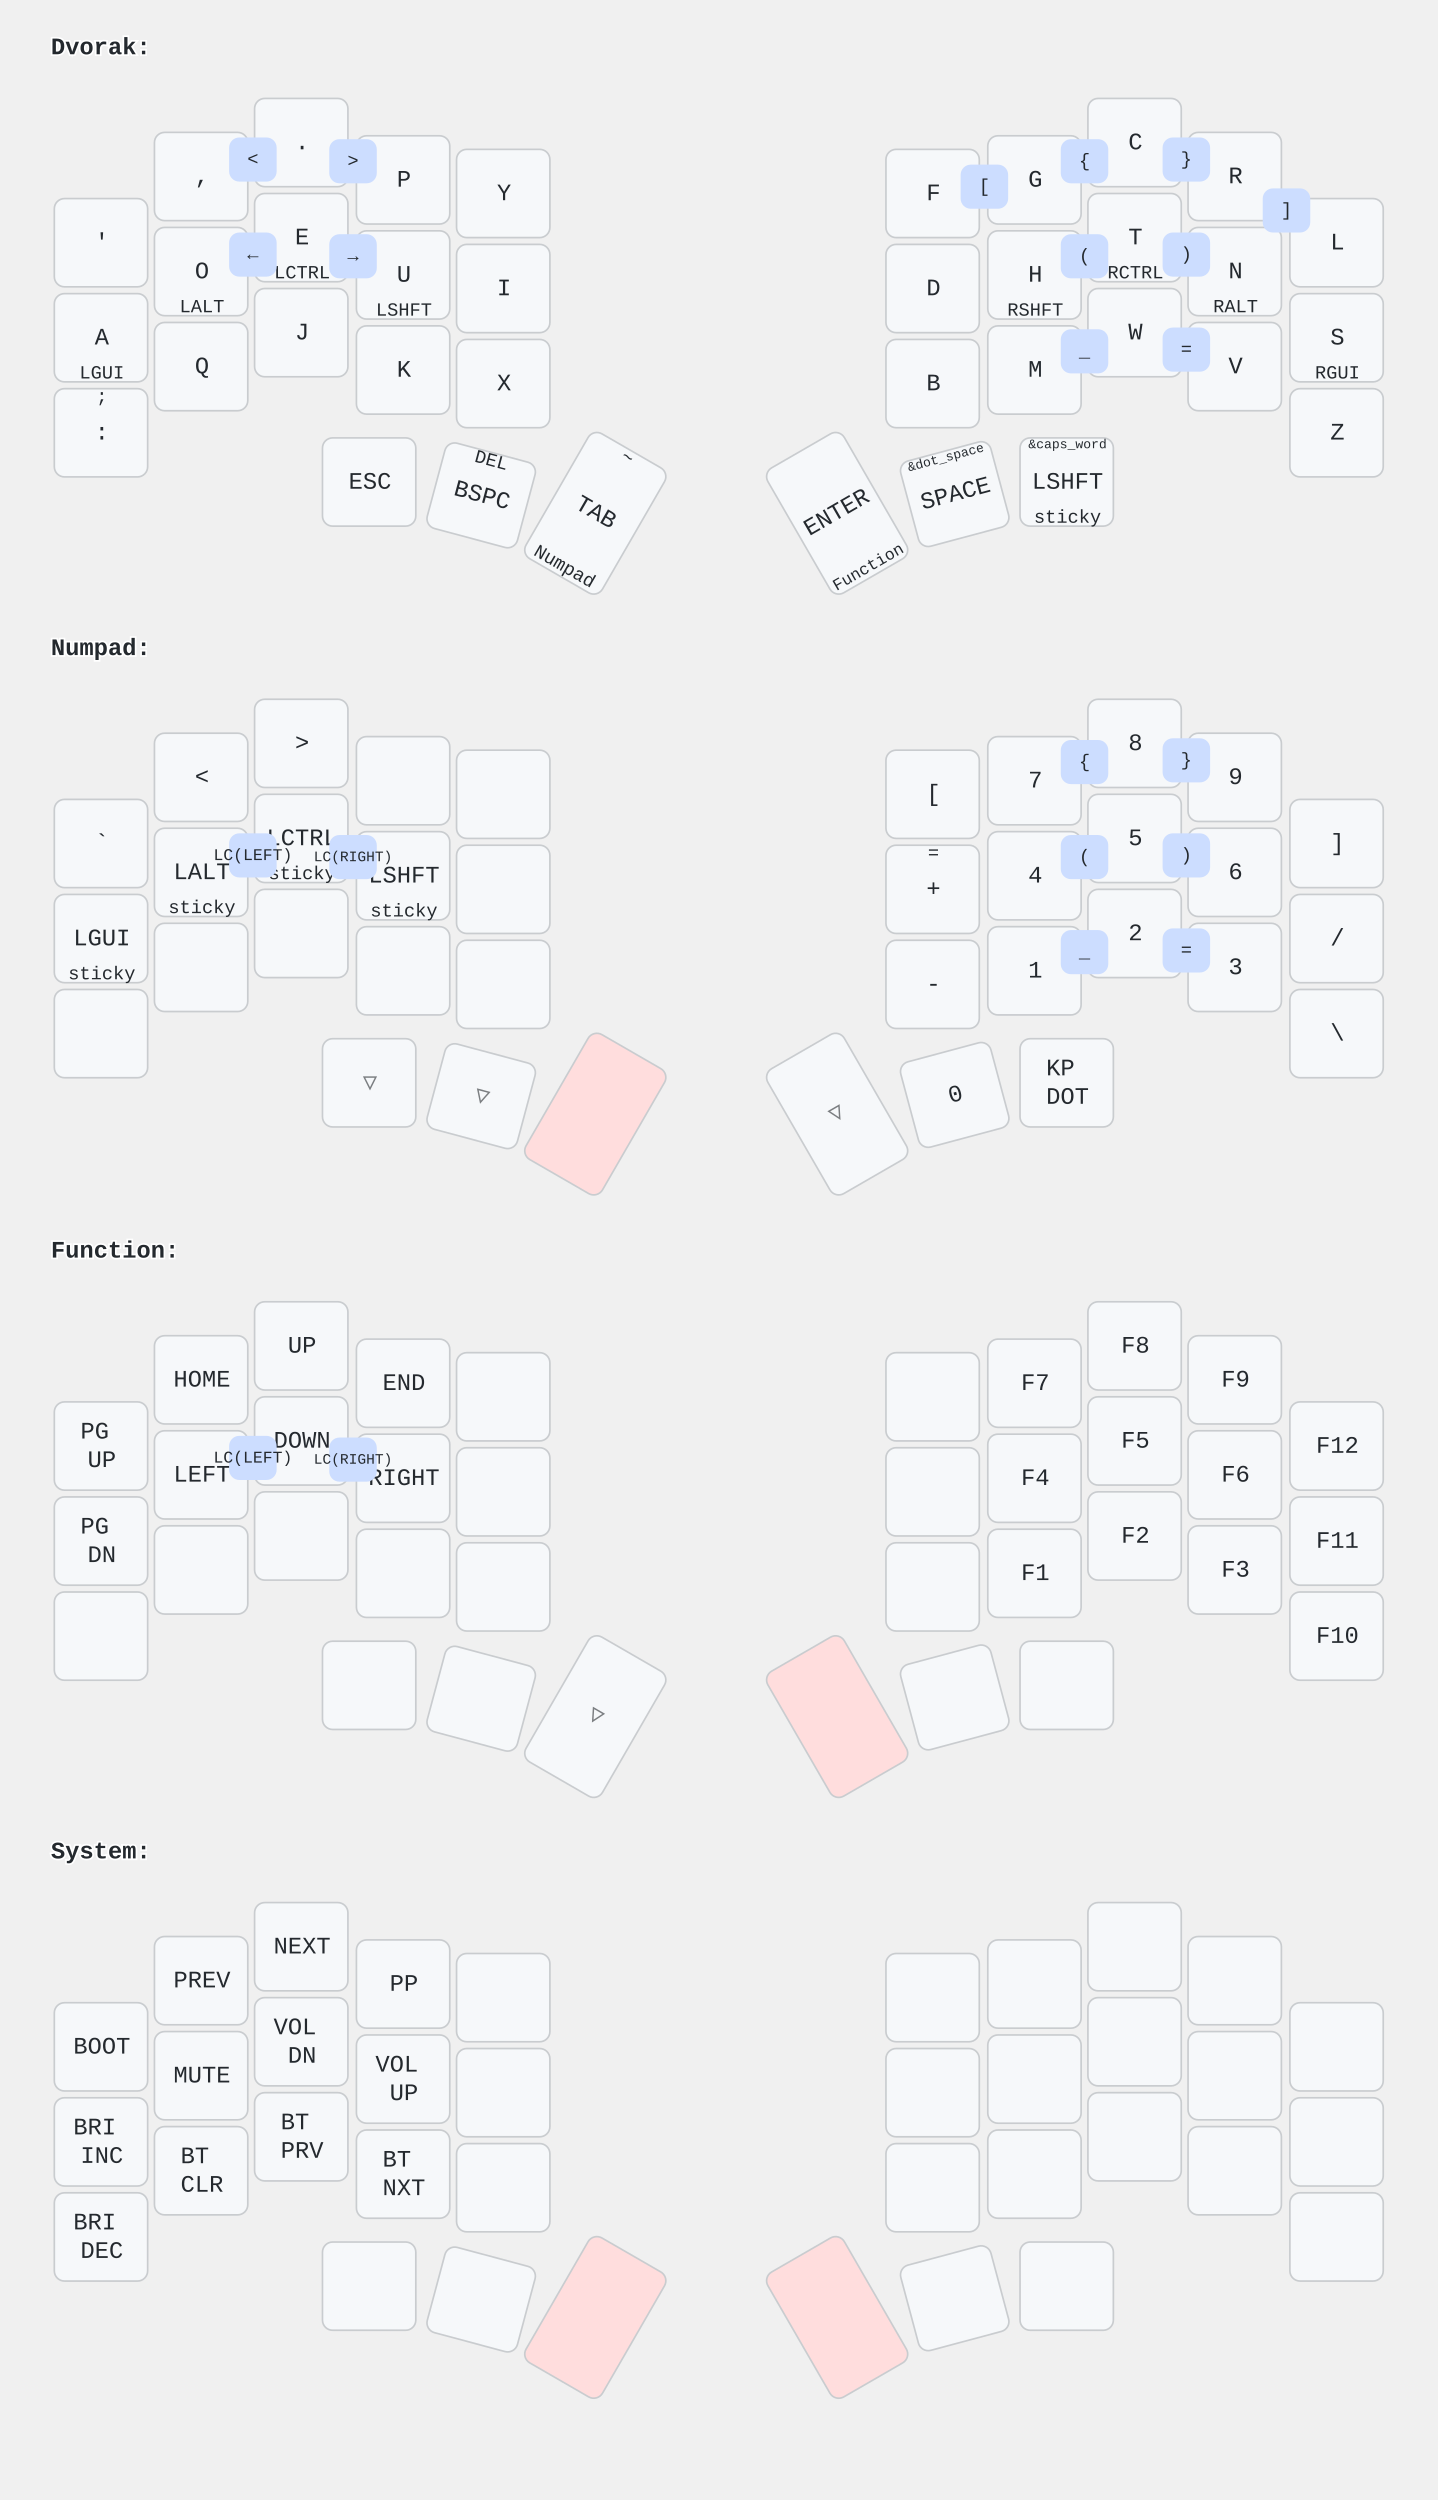
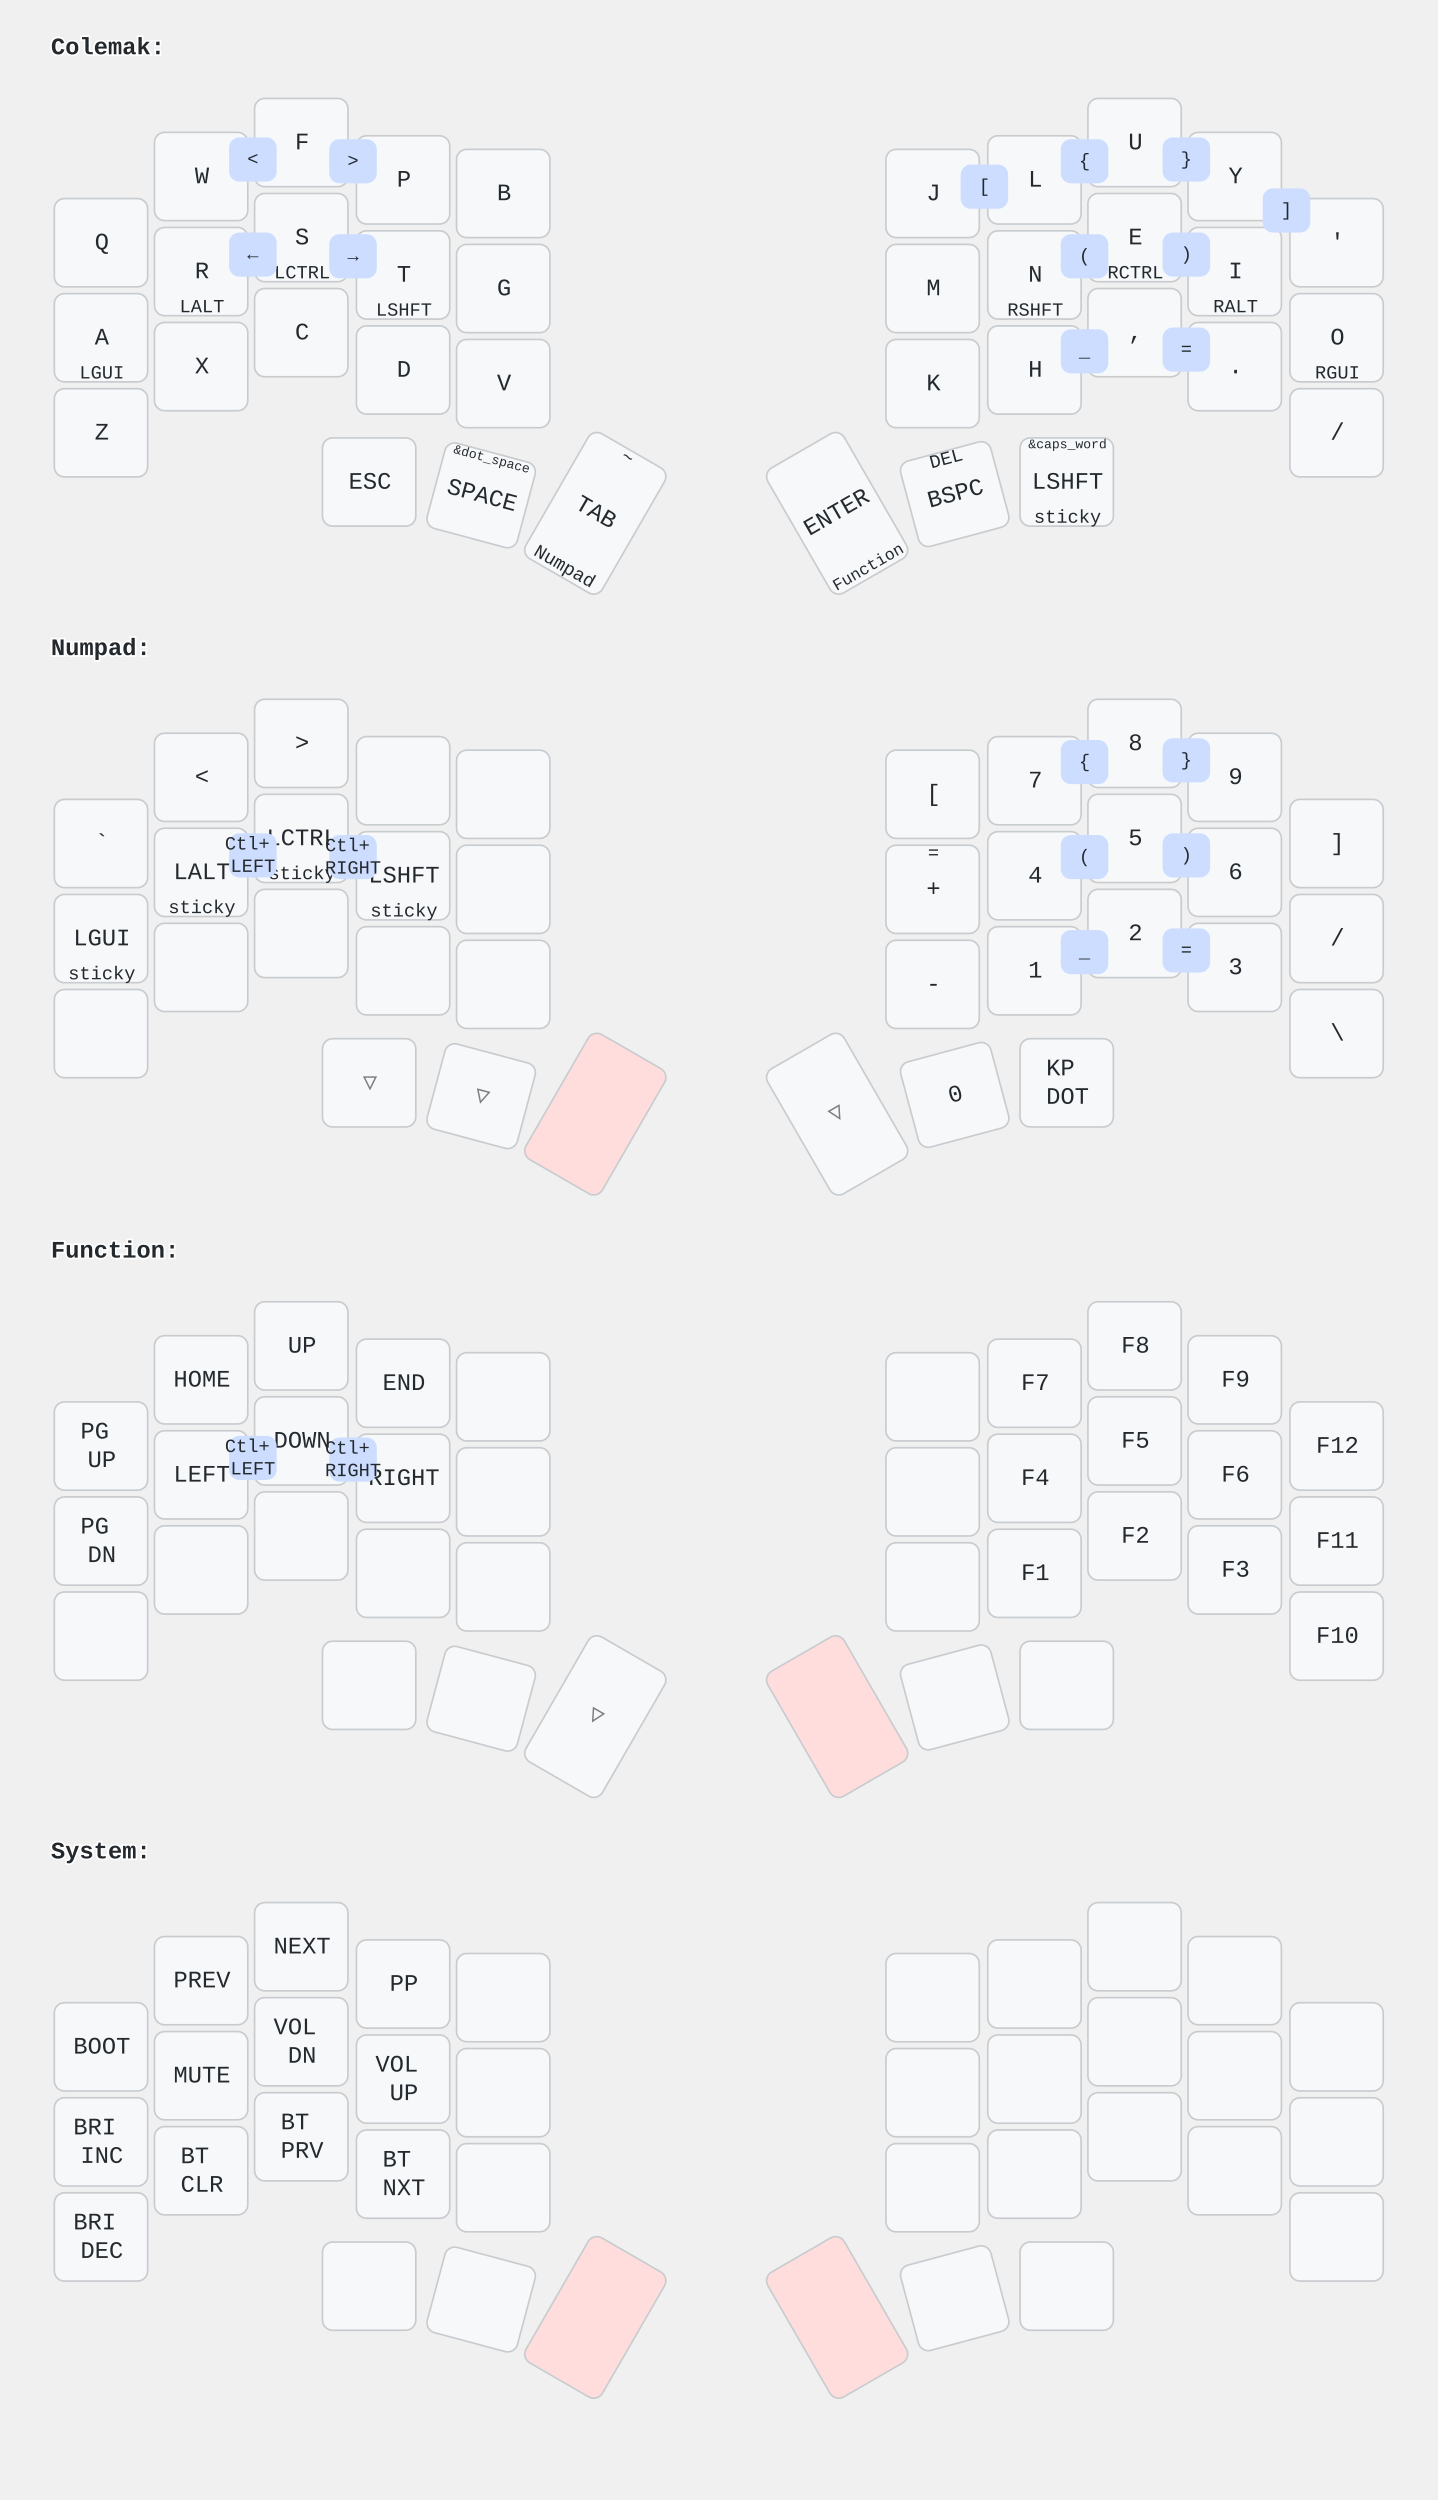
<svg xmlns="http://www.w3.org/2000/svg" width="847" height="1473" viewBox="0 0 847 1473" class="keymap">
  <style>/* inherit to force styles through use tags */
svg path {
    fill: inherit;
}

/* font and background color specifications */
svg.keymap {
    font-family: SFMono-Regular,Consolas,Liberation Mono,Menlo,monospace;
    font-size: 14px;
    font-kerning: normal;
    text-rendering: optimizeLegibility;
    fill: #24292e;
}

/* default key styling */
rect.key {
    fill: #f6f8fa;
    stroke: #c9cccf;
    stroke-width: 1;
}

/* default key side styling, only used is draw_key_sides is set */
rect.side {
    filter: brightness(90%);
}

/* color accent for combo boxes */
rect.combo, rect.combo-separate {
    fill: #cdf;
}

/* color accent for held keys */
rect.held, rect.combo.held {
    fill: #fdd;
}

/* color accent for ghost (optional) keys */
rect.ghost, rect.combo.ghost {
    stroke-dasharray: 4, 4;
    stroke-width: 2;
}

text {
    text-anchor: middle;
    dominant-baseline: middle;
}

/* styling for layer labels */
text.label {
    font-weight: bold;
    text-anchor: start;
    stroke: white;
    stroke-width: 2;
    paint-order: stroke;
}

/* styling for combo tap, and key hold/shifted label text */
text.combo, text.hold, text.shifted {
    font-size: 11px;
}

text.hold {
    text-anchor: middle;
    dominant-baseline: auto;
}

text.shifted {
    text-anchor: middle;
    dominant-baseline: hanging;
}

/* styling for hold/shifted label text in combo box */
text.combo.hold, text.combo.shifted {
    font-size: 8px;
}

/* lighter symbol for transparent keys */
text.trans {
    fill: #7b7e81;
}

/* styling for combo dendrons */
path.combo {
    stroke-width: 1;
    stroke: gray;
    fill: none;
}

/* Start Tabler Icons Cleanup */
/* cannot use height/width with glyphs */
.icon-tabler &gt; path {
    fill: inherit;
    stroke: inherit;
    stroke-width: 2;
}
/* hide tabler's default box */
.icon-tabler &gt; path[stroke="none"][fill="none"] {
    visibility: hidden;
}
/* End Tabler Icons Cleanup */
</style>
-   <g transform="translate(30, 0)" class="layer-Dvorak">
-     <text x="0" y="28" class="label">Dvorak:</text>
+   <g transform="translate(30, 0)" class="layer-Colemak">
+     <text x="0" y="28" class="label">Colemak:</text>
    <g transform="translate(0, 56)">
      <g transform="translate(30, 87)" class="key keypos-0">
        <rect rx="6" ry="6" x="-28" y="-26" width="55" height="52" class="key" />
+         <text x="0" y="0" class="key tap">Q</text>
+       </g>
+       <g transform="translate(89, 48)" class="key keypos-1">
+         <rect rx="6" ry="6" x="-28" y="-26" width="55" height="52" class="key" />
+         <text x="0" y="0" class="key tap">W</text>
+       </g>
+       <g transform="translate(148, 28)" class="key keypos-2">
+         <rect rx="6" ry="6" x="-28" y="-26" width="55" height="52" class="key" />
+         <text x="0" y="0" class="key tap">F</text>
+       </g>
+       <g transform="translate(208, 50)" class="key keypos-3">
+         <rect rx="6" ry="6" x="-28" y="-26" width="55" height="52" class="key" />
+         <text x="0" y="0" class="key tap">P</text>
+       </g>
+       <g transform="translate(267, 58)" class="key keypos-4">
+         <rect rx="6" ry="6" x="-28" y="-26" width="55" height="52" class="key" />
+         <text x="0" y="0" class="key tap">B</text>
+       </g>
+       <g transform="translate(520, 58)" class="key keypos-5">
+         <rect rx="6" ry="6" x="-28" y="-26" width="55" height="52" class="key" />
+         <text x="0" y="0" class="key tap">J</text>
+       </g>
+       <g transform="translate(580, 50)" class="key keypos-6">
+         <rect rx="6" ry="6" x="-28" y="-26" width="55" height="52" class="key" />
+         <text x="0" y="0" class="key tap">L</text>
+       </g>
+       <g transform="translate(639, 28)" class="key keypos-7">
+         <rect rx="6" ry="6" x="-28" y="-26" width="55" height="52" class="key" />
+         <text x="0" y="0" class="key tap">U</text>
+       </g>
+       <g transform="translate(698, 48)" class="key keypos-8">
+         <rect rx="6" ry="6" x="-28" y="-26" width="55" height="52" class="key" />
+         <text x="0" y="0" class="key tap">Y</text>
+       </g>
+       <g transform="translate(758, 87)" class="key keypos-9">
+         <rect rx="6" ry="6" x="-28" y="-26" width="55" height="52" class="key" />
        <text x="0" y="0" class="key tap">'</text>
-       </g>
-       <g transform="translate(89, 48)" class="key keypos-1">
-         <rect rx="6" ry="6" x="-28" y="-26" width="55" height="52" class="key" />
-         <text x="0" y="0" class="key tap">,</text>
-       </g>
-       <g transform="translate(148, 28)" class="key keypos-2">
-         <rect rx="6" ry="6" x="-28" y="-26" width="55" height="52" class="key" />
-         <text x="0" y="0" class="key tap">.</text>
-       </g>
-       <g transform="translate(208, 50)" class="key keypos-3">
-         <rect rx="6" ry="6" x="-28" y="-26" width="55" height="52" class="key" />
-         <text x="0" y="0" class="key tap">P</text>
-       </g>
-       <g transform="translate(267, 58)" class="key keypos-4">
-         <rect rx="6" ry="6" x="-28" y="-26" width="55" height="52" class="key" />
-         <text x="0" y="0" class="key tap">Y</text>
-       </g>
-       <g transform="translate(520, 58)" class="key keypos-5">
-         <rect rx="6" ry="6" x="-28" y="-26" width="55" height="52" class="key" />
-         <text x="0" y="0" class="key tap">F</text>
-       </g>
-       <g transform="translate(580, 50)" class="key keypos-6">
-         <rect rx="6" ry="6" x="-28" y="-26" width="55" height="52" class="key" />
-         <text x="0" y="0" class="key tap">G</text>
-       </g>
-       <g transform="translate(639, 28)" class="key keypos-7">
-         <rect rx="6" ry="6" x="-28" y="-26" width="55" height="52" class="key" />
-         <text x="0" y="0" class="key tap">C</text>
-       </g>
-       <g transform="translate(698, 48)" class="key keypos-8">
-         <rect rx="6" ry="6" x="-28" y="-26" width="55" height="52" class="key" />
-         <text x="0" y="0" class="key tap">R</text>
-       </g>
-       <g transform="translate(758, 87)" class="key keypos-9">
-         <rect rx="6" ry="6" x="-28" y="-26" width="55" height="52" class="key" />
-         <text x="0" y="0" class="key tap">L</text>
      </g>
      <g transform="translate(30, 143)" class="key keypos-10">
        <rect rx="6" ry="6" x="-28" y="-26" width="55" height="52" class="key" />
        <text x="0" y="0" class="key tap">A</text>
        <text x="0" y="24" class="key hold">LGUI</text>
      </g>
      <g transform="translate(89, 104)" class="key keypos-11">
        <rect rx="6" ry="6" x="-28" y="-26" width="55" height="52" class="key" />
+         <text x="0" y="0" class="key tap">R</text>
+         <text x="0" y="24" class="key hold">LALT</text>
+       </g>
+       <g transform="translate(148, 84)" class="key keypos-12">
+         <rect rx="6" ry="6" x="-28" y="-26" width="55" height="52" class="key" />
+         <text x="0" y="0" class="key tap">S</text>
+         <text x="0" y="24" class="key hold">LCTRL</text>
+       </g>
+       <g transform="translate(208, 106)" class="key keypos-13">
+         <rect rx="6" ry="6" x="-28" y="-26" width="55" height="52" class="key" />
+         <text x="0" y="0" class="key tap">T</text>
+         <text x="0" y="24" class="key hold">LSHFT</text>
+       </g>
+       <g transform="translate(267, 114)" class="key keypos-14">
+         <rect rx="6" ry="6" x="-28" y="-26" width="55" height="52" class="key" />
+         <text x="0" y="0" class="key tap">G</text>
+       </g>
+       <g transform="translate(520, 114)" class="key keypos-15">
+         <rect rx="6" ry="6" x="-28" y="-26" width="55" height="52" class="key" />
+         <text x="0" y="0" class="key tap">M</text>
+       </g>
+       <g transform="translate(580, 106)" class="key keypos-16">
+         <rect rx="6" ry="6" x="-28" y="-26" width="55" height="52" class="key" />
+         <text x="0" y="0" class="key tap">N</text>
+         <text x="0" y="24" class="key hold">RSHFT</text>
+       </g>
+       <g transform="translate(639, 84)" class="key keypos-17">
+         <rect rx="6" ry="6" x="-28" y="-26" width="55" height="52" class="key" />
+         <text x="0" y="0" class="key tap">E</text>
+         <text x="0" y="24" class="key hold">RCTRL</text>
+       </g>
+       <g transform="translate(698, 104)" class="key keypos-18">
+         <rect rx="6" ry="6" x="-28" y="-26" width="55" height="52" class="key" />
+         <text x="0" y="0" class="key tap">I</text>
+         <text x="0" y="24" class="key hold">RALT</text>
+       </g>
+       <g transform="translate(758, 143)" class="key keypos-19">
+         <rect rx="6" ry="6" x="-28" y="-26" width="55" height="52" class="key" />
        <text x="0" y="0" class="key tap">O</text>
-         <text x="0" y="24" class="key hold">LALT</text>
-       </g>
-       <g transform="translate(148, 84)" class="key keypos-12">
-         <rect rx="6" ry="6" x="-28" y="-26" width="55" height="52" class="key" />
-         <text x="0" y="0" class="key tap">E</text>
-         <text x="0" y="24" class="key hold">LCTRL</text>
-       </g>
-       <g transform="translate(208, 106)" class="key keypos-13">
-         <rect rx="6" ry="6" x="-28" y="-26" width="55" height="52" class="key" />
-         <text x="0" y="0" class="key tap">U</text>
-         <text x="0" y="24" class="key hold">LSHFT</text>
-       </g>
-       <g transform="translate(267, 114)" class="key keypos-14">
-         <rect rx="6" ry="6" x="-28" y="-26" width="55" height="52" class="key" />
-         <text x="0" y="0" class="key tap">I</text>
-       </g>
-       <g transform="translate(520, 114)" class="key keypos-15">
+         <text x="0" y="24" class="key hold">RGUI</text>
+       </g>
+       <g transform="translate(30, 199)" class="key keypos-20">
+         <rect rx="6" ry="6" x="-28" y="-26" width="55" height="52" class="key" />
+         <text x="0" y="0" class="key tap">Z</text>
+       </g>
+       <g transform="translate(89, 160)" class="key keypos-21">
+         <rect rx="6" ry="6" x="-28" y="-26" width="55" height="52" class="key" />
+         <text x="0" y="0" class="key tap">X</text>
+       </g>
+       <g transform="translate(148, 140)" class="key keypos-22">
+         <rect rx="6" ry="6" x="-28" y="-26" width="55" height="52" class="key" />
+         <text x="0" y="0" class="key tap">C</text>
+       </g>
+       <g transform="translate(208, 162)" class="key keypos-23">
        <rect rx="6" ry="6" x="-28" y="-26" width="55" height="52" class="key" />
        <text x="0" y="0" class="key tap">D</text>
      </g>
-       <g transform="translate(580, 106)" class="key keypos-16">
+       <g transform="translate(267, 170)" class="key keypos-24">
+         <rect rx="6" ry="6" x="-28" y="-26" width="55" height="52" class="key" />
+         <text x="0" y="0" class="key tap">V</text>
+       </g>
+       <g transform="translate(520, 170)" class="key keypos-25">
+         <rect rx="6" ry="6" x="-28" y="-26" width="55" height="52" class="key" />
+         <text x="0" y="0" class="key tap">K</text>
+       </g>
+       <g transform="translate(580, 162)" class="key keypos-26">
        <rect rx="6" ry="6" x="-28" y="-26" width="55" height="52" class="key" />
        <text x="0" y="0" class="key tap">H</text>
-         <text x="0" y="24" class="key hold">RSHFT</text>
-       </g>
-       <g transform="translate(639, 84)" class="key keypos-17">
-         <rect rx="6" ry="6" x="-28" y="-26" width="55" height="52" class="key" />
-         <text x="0" y="0" class="key tap">T</text>
-         <text x="0" y="24" class="key hold">RCTRL</text>
-       </g>
-       <g transform="translate(698, 104)" class="key keypos-18">
-         <rect rx="6" ry="6" x="-28" y="-26" width="55" height="52" class="key" />
-         <text x="0" y="0" class="key tap">N</text>
-         <text x="0" y="24" class="key hold">RALT</text>
-       </g>
-       <g transform="translate(758, 143)" class="key keypos-19">
-         <rect rx="6" ry="6" x="-28" y="-26" width="55" height="52" class="key" />
-         <text x="0" y="0" class="key tap">S</text>
-         <text x="0" y="24" class="key hold">RGUI</text>
-       </g>
-       <g transform="translate(30, 199)" class="key keypos-20">
-         <rect rx="6" ry="6" x="-28" y="-26" width="55" height="52" class="key" />
-         <text x="0" y="0" class="key tap">:</text>
-         <text x="0" y="-24" class="key shifted">;</text>
-       </g>
-       <g transform="translate(89, 160)" class="key keypos-21">
-         <rect rx="6" ry="6" x="-28" y="-26" width="55" height="52" class="key" />
-         <text x="0" y="0" class="key tap">Q</text>
-       </g>
-       <g transform="translate(148, 140)" class="key keypos-22">
-         <rect rx="6" ry="6" x="-28" y="-26" width="55" height="52" class="key" />
-         <text x="0" y="0" class="key tap">J</text>
-       </g>
-       <g transform="translate(208, 162)" class="key keypos-23">
-         <rect rx="6" ry="6" x="-28" y="-26" width="55" height="52" class="key" />
-         <text x="0" y="0" class="key tap">K</text>
-       </g>
-       <g transform="translate(267, 170)" class="key keypos-24">
-         <rect rx="6" ry="6" x="-28" y="-26" width="55" height="52" class="key" />
-         <text x="0" y="0" class="key tap">X</text>
-       </g>
-       <g transform="translate(520, 170)" class="key keypos-25">
-         <rect rx="6" ry="6" x="-28" y="-26" width="55" height="52" class="key" />
-         <text x="0" y="0" class="key tap">B</text>
-       </g>
-       <g transform="translate(580, 162)" class="key keypos-26">
-         <rect rx="6" ry="6" x="-28" y="-26" width="55" height="52" class="key" />
-         <text x="0" y="0" class="key tap">M</text>
      </g>
      <g transform="translate(639, 140)" class="key keypos-27">
        <rect rx="6" ry="6" x="-28" y="-26" width="55" height="52" class="key" />
-         <text x="0" y="0" class="key tap">W</text>
+         <text x="0" y="0" class="key tap">,</text>
      </g>
      <g transform="translate(698, 160)" class="key keypos-28">
        <rect rx="6" ry="6" x="-28" y="-26" width="55" height="52" class="key" />
-         <text x="0" y="0" class="key tap">V</text>
+         <text x="0" y="0" class="key tap">.</text>
      </g>
      <g transform="translate(758, 199)" class="key keypos-29">
        <rect rx="6" ry="6" x="-28" y="-26" width="55" height="52" class="key" />
-         <text x="0" y="0" class="key tap">Z</text>
+         <text x="0" y="0" class="key tap">/</text>
      </g>
      <g transform="translate(188, 228)" class="key keypos-30">
        <rect rx="6" ry="6" x="-28" y="-26" width="55" height="52" class="key" />
        <text x="0" y="0" class="key tap">ESC</text>
      </g>
      <g transform="translate(254, 236) rotate(15.0)" class="key keypos-31">
        <rect rx="6" ry="6" x="-28" y="-26" width="55" height="52" class="key" />
-         <text x="0" y="0" class="key tap">BSPC</text>
-         <text x="0" y="-24" class="key shifted">DEL</text>
+         <text x="0" y="0" class="key tap">SPACE</text>
+         <text x="0" y="-24" class="key shifted">
+           <tspan style="font-size: 70%">&amp;dot_space</tspan>
+         </text>
      </g>
      <g transform="translate(321, 246) rotate(30.0)" class="key keypos-32">
        <rect rx="6" ry="6" x="-26" y="-42" width="52" height="85" class="key" />
        <text x="0" y="0" class="key tap">TAB</text>
        <text x="0" y="40" class="key hold">Numpad</text>
        <text x="0" y="-40" class="key shifted">~</text>
      </g>
      <g transform="translate(463, 246) rotate(-30.0)" class="key keypos-33">
        <rect rx="6" ry="6" x="-26" y="-42" width="52" height="85" class="key" />
        <text x="0" y="0" class="key tap">ENTER</text>
        <text x="0" y="40" class="key hold">
          <tspan style="font-size: 88%">Function</tspan>
        </text>
      </g>
      <g transform="translate(533, 235) rotate(-15.0)" class="key keypos-34">
        <rect rx="6" ry="6" x="-28" y="-26" width="55" height="52" class="key" />
-         <text x="0" y="0" class="key tap">SPACE</text>
-         <text x="0" y="-24" class="key shifted">
-           <tspan style="font-size: 70%">&amp;dot_space</tspan>
-         </text>
+         <text x="0" y="0" class="key tap">BSPC</text>
+         <text x="0" y="-24" class="key shifted">DEL</text>
      </g>
      <g transform="translate(599, 228)" class="key keypos-35">
        <rect rx="6" ry="6" x="-28" y="-26" width="55" height="52" class="key" />
        <text x="0" y="0" class="key tap">LSHFT</text>
        <text x="0" y="24" class="key hold">sticky</text>
        <text x="0" y="-24" class="key shifted">
          <tspan style="font-size: 70%">&amp;caps_word</tspan>
        </text>
      </g>
      <g class="combo combopos-0">
        <rect rx="6" ry="6" x="595" y="26" width="28" height="26" class="combo" />
        <text x="609" y="39" class="combo tap">{</text>
      </g>
      <g class="combo combopos-1">
        <rect rx="6" ry="6" x="655" y="25" width="28" height="26" class="combo" />
        <text x="669" y="38" class="combo tap">}</text>
      </g>
      <g class="combo combopos-2">
        <rect rx="6" ry="6" x="536" y="41" width="28" height="26" class="combo" />
        <text x="550" y="54" class="combo tap">[</text>
      </g>
      <g class="combo combopos-3">
        <rect rx="6" ry="6" x="714" y="55" width="28" height="26" class="combo" />
        <text x="728" y="68" class="combo tap">]</text>
      </g>
      <g class="combo combopos-4">
        <rect rx="6" ry="6" x="595" y="82" width="28" height="26" class="combo" />
        <text x="609" y="95" class="combo tap">(</text>
      </g>
      <g class="combo combopos-5">
        <rect rx="6" ry="6" x="655" y="81" width="28" height="26" class="combo" />
        <text x="669" y="94" class="combo tap">)</text>
      </g>
      <g class="combo combopos-6">
        <rect rx="6" ry="6" x="105" y="25" width="28" height="26" class="combo" />
        <text x="119" y="38" class="combo tap">&lt;</text>
      </g>
      <g class="combo combopos-7">
        <rect rx="6" ry="6" x="164" y="26" width="28" height="26" class="combo" />
        <text x="178" y="39" class="combo tap">&gt;</text>
      </g>
      <g class="combo combopos-8">
        <rect rx="6" ry="6" x="595" y="138" width="28" height="26" class="combo" />
        <text x="609" y="151" class="combo tap">_</text>
      </g>
      <g class="combo combopos-9">
        <rect rx="6" ry="6" x="655" y="137" width="28" height="26" class="combo" />
        <text x="669" y="150" class="combo tap">=</text>
      </g>
      <g class="combo combopos-10">
        <rect rx="6" ry="6" x="105" y="81" width="28" height="26" class="combo" />
        <text x="119" y="94" class="combo tap">←</text>
      </g>
      <g class="combo combopos-11">
        <rect rx="6" ry="6" x="164" y="82" width="28" height="26" class="combo" />
        <text x="178" y="95" class="combo tap">→</text>
      </g>
    </g>
  </g>
  <g transform="translate(30, 354)" class="layer-Numpad">
    <text x="0" y="28" class="label">Numpad:</text>
    <g transform="translate(0, 56)">
      <g transform="translate(30, 87)" class="key keypos-0">
        <rect rx="6" ry="6" x="-28" y="-26" width="55" height="52" class="key" />
        <text x="0" y="0" class="key tap">`</text>
      </g>
      <g transform="translate(89, 48)" class="key keypos-1">
        <rect rx="6" ry="6" x="-28" y="-26" width="55" height="52" class="key" />
        <text x="0" y="0" class="key tap">&lt;</text>
      </g>
      <g transform="translate(148, 28)" class="key keypos-2">
        <rect rx="6" ry="6" x="-28" y="-26" width="55" height="52" class="key" />
        <text x="0" y="0" class="key tap">&gt;</text>
      </g>
      <g transform="translate(208, 50)" class="key keypos-3">
        <rect rx="6" ry="6" x="-28" y="-26" width="55" height="52" class="key" />
      </g>
      <g transform="translate(267, 58)" class="key keypos-4">
        <rect rx="6" ry="6" x="-28" y="-26" width="55" height="52" class="key" />
      </g>
      <g transform="translate(520, 58)" class="key keypos-5">
        <rect rx="6" ry="6" x="-28" y="-26" width="55" height="52" class="key" />
        <text x="0" y="0" class="key tap">[</text>
      </g>
      <g transform="translate(580, 50)" class="key keypos-6">
        <rect rx="6" ry="6" x="-28" y="-26" width="55" height="52" class="key" />
        <text x="0" y="0" class="key tap">7</text>
      </g>
      <g transform="translate(639, 28)" class="key keypos-7">
        <rect rx="6" ry="6" x="-28" y="-26" width="55" height="52" class="key" />
        <text x="0" y="0" class="key tap">8</text>
      </g>
      <g transform="translate(698, 48)" class="key keypos-8">
        <rect rx="6" ry="6" x="-28" y="-26" width="55" height="52" class="key" />
        <text x="0" y="0" class="key tap">9</text>
      </g>
      <g transform="translate(758, 87)" class="key keypos-9">
        <rect rx="6" ry="6" x="-28" y="-26" width="55" height="52" class="key" />
        <text x="0" y="0" class="key tap">]</text>
      </g>
      <g transform="translate(30, 143)" class="key keypos-10">
        <rect rx="6" ry="6" x="-28" y="-26" width="55" height="52" class="key" />
        <text x="0" y="0" class="key tap">LGUI</text>
        <text x="0" y="24" class="key hold">sticky</text>
      </g>
      <g transform="translate(89, 104)" class="key keypos-11">
        <rect rx="6" ry="6" x="-28" y="-26" width="55" height="52" class="key" />
        <text x="0" y="0" class="key tap">LALT</text>
        <text x="0" y="24" class="key hold">sticky</text>
      </g>
      <g transform="translate(148, 84)" class="key keypos-12">
        <rect rx="6" ry="6" x="-28" y="-26" width="55" height="52" class="key" />
        <text x="0" y="0" class="key tap">LCTRL</text>
        <text x="0" y="24" class="key hold">sticky</text>
      </g>
      <g transform="translate(208, 106)" class="key keypos-13">
        <rect rx="6" ry="6" x="-28" y="-26" width="55" height="52" class="key" />
        <text x="0" y="0" class="key tap">LSHFT</text>
        <text x="0" y="24" class="key hold">sticky</text>
      </g>
      <g transform="translate(267, 114)" class="key keypos-14">
        <rect rx="6" ry="6" x="-28" y="-26" width="55" height="52" class="key" />
      </g>
      <g transform="translate(520, 114)" class="key keypos-15">
        <rect rx="6" ry="6" x="-28" y="-26" width="55" height="52" class="key" />
        <text x="0" y="0" class="key tap">+</text>
        <text x="0" y="-24" class="key shifted">=</text>
      </g>
      <g transform="translate(580, 106)" class="key keypos-16">
        <rect rx="6" ry="6" x="-28" y="-26" width="55" height="52" class="key" />
        <text x="0" y="0" class="key tap">4</text>
      </g>
      <g transform="translate(639, 84)" class="key keypos-17">
        <rect rx="6" ry="6" x="-28" y="-26" width="55" height="52" class="key" />
        <text x="0" y="0" class="key tap">5</text>
      </g>
      <g transform="translate(698, 104)" class="key keypos-18">
        <rect rx="6" ry="6" x="-28" y="-26" width="55" height="52" class="key" />
        <text x="0" y="0" class="key tap">6</text>
      </g>
      <g transform="translate(758, 143)" class="key keypos-19">
        <rect rx="6" ry="6" x="-28" y="-26" width="55" height="52" class="key" />
        <text x="0" y="0" class="key tap">/</text>
      </g>
      <g transform="translate(30, 199)" class="key keypos-20">
        <rect rx="6" ry="6" x="-28" y="-26" width="55" height="52" class="key" />
      </g>
      <g transform="translate(89, 160)" class="key keypos-21">
        <rect rx="6" ry="6" x="-28" y="-26" width="55" height="52" class="key" />
      </g>
      <g transform="translate(148, 140)" class="key keypos-22">
        <rect rx="6" ry="6" x="-28" y="-26" width="55" height="52" class="key" />
      </g>
      <g transform="translate(208, 162)" class="key keypos-23">
        <rect rx="6" ry="6" x="-28" y="-26" width="55" height="52" class="key" />
      </g>
      <g transform="translate(267, 170)" class="key keypos-24">
        <rect rx="6" ry="6" x="-28" y="-26" width="55" height="52" class="key" />
      </g>
      <g transform="translate(520, 170)" class="key keypos-25">
        <rect rx="6" ry="6" x="-28" y="-26" width="55" height="52" class="key" />
        <text x="0" y="0" class="key tap">-</text>
      </g>
      <g transform="translate(580, 162)" class="key keypos-26">
        <rect rx="6" ry="6" x="-28" y="-26" width="55" height="52" class="key" />
        <text x="0" y="0" class="key tap">1</text>
      </g>
      <g transform="translate(639, 140)" class="key keypos-27">
        <rect rx="6" ry="6" x="-28" y="-26" width="55" height="52" class="key" />
        <text x="0" y="0" class="key tap">2</text>
      </g>
      <g transform="translate(698, 160)" class="key keypos-28">
        <rect rx="6" ry="6" x="-28" y="-26" width="55" height="52" class="key" />
        <text x="0" y="0" class="key tap">3</text>
      </g>
      <g transform="translate(758, 199)" class="key keypos-29">
        <rect rx="6" ry="6" x="-28" y="-26" width="55" height="52" class="key" />
        <text x="0" y="0" class="key tap">\</text>
      </g>
      <g transform="translate(188, 228)" class="key trans keypos-30">
        <rect rx="6" ry="6" x="-28" y="-26" width="55" height="52" class="key trans" />
        <text x="0" y="0" class="key trans tap">▽</text>
      </g>
      <g transform="translate(254, 236) rotate(15.0)" class="key trans keypos-31">
        <rect rx="6" ry="6" x="-28" y="-26" width="55" height="52" class="key trans" />
        <text x="0" y="0" class="key trans tap">▽</text>
      </g>
      <g transform="translate(321, 246) rotate(30.0)" class="key held keypos-32">
        <rect rx="6" ry="6" x="-26" y="-42" width="52" height="85" class="key held" />
      </g>
      <g transform="translate(463, 246) rotate(-30.0)" class="key trans keypos-33">
        <rect rx="6" ry="6" x="-26" y="-42" width="52" height="85" class="key trans" />
        <text x="0" y="0" class="key trans tap">▽</text>
      </g>
      <g transform="translate(533, 235) rotate(-15.0)" class="key keypos-34">
        <rect rx="6" ry="6" x="-28" y="-26" width="55" height="52" class="key" />
        <text x="0" y="0" class="key tap">0</text>
      </g>
      <g transform="translate(599, 228)" class="key keypos-35">
        <rect rx="6" ry="6" x="-28" y="-26" width="55" height="52" class="key" />
        <text x="0" y="0" class="key tap">
          <tspan x="0" dy="-0.6em">KP</tspan>
          <tspan x="0" dy="1.2em">DOT</tspan>
        </text>
      </g>
      <g class="combo combopos-0">
        <rect rx="6" ry="6" x="595" y="26" width="28" height="26" class="combo" />
        <text x="609" y="39" class="combo tap">{</text>
      </g>
      <g class="combo combopos-1">
        <rect rx="6" ry="6" x="655" y="25" width="28" height="26" class="combo" />
        <text x="669" y="38" class="combo tap">}</text>
      </g>
      <g class="combo combopos-2">
        <rect rx="6" ry="6" x="595" y="82" width="28" height="26" class="combo" />
        <text x="609" y="95" class="combo tap">(</text>
      </g>
      <g class="combo combopos-3">
        <rect rx="6" ry="6" x="655" y="81" width="28" height="26" class="combo" />
        <text x="669" y="94" class="combo tap">)</text>
      </g>
      <g class="combo combopos-4">
        <rect rx="6" ry="6" x="595" y="138" width="28" height="26" class="combo" />
        <text x="609" y="151" class="combo tap">_</text>
      </g>
      <g class="combo combopos-5">
        <rect rx="6" ry="6" x="655" y="137" width="28" height="26" class="combo" />
        <text x="669" y="150" class="combo tap">=</text>
      </g>
      <g class="combo combopos-6">
        <rect rx="6" ry="6" x="105" y="81" width="28" height="26" class="combo" />
        <text x="119" y="94" class="combo tap">
-           <tspan style="font-size: 88%">LC(LEFT)</tspan>
+           <tspan x="119" dy="-0.6em">Ctl+</tspan>
+           <tspan x="119" dy="1.2em">LEFT</tspan>
        </text>
      </g>
      <g class="combo combopos-7">
        <rect rx="6" ry="6" x="164" y="82" width="28" height="26" class="combo" />
        <text x="178" y="95" class="combo tap">
-           <tspan style="font-size: 78%">LC(RIGHT)</tspan>
+           <tspan x="178" dy="-0.6em">Ctl+</tspan>
+           <tspan x="178" dy="1.2em">RIGHT</tspan>
        </text>
      </g>
    </g>
  </g>
  <g transform="translate(30, 709)" class="layer-Function">
    <text x="0" y="28" class="label">Function:</text>
    <g transform="translate(0, 56)">
      <g transform="translate(30, 87)" class="key keypos-0">
        <rect rx="6" ry="6" x="-28" y="-26" width="55" height="52" class="key" />
        <text x="0" y="0" class="key tap">
          <tspan x="0" dy="-0.6em">PG</tspan>
          <tspan x="0" dy="1.2em">UP</tspan>
        </text>
      </g>
      <g transform="translate(89, 48)" class="key keypos-1">
        <rect rx="6" ry="6" x="-28" y="-26" width="55" height="52" class="key" />
        <text x="0" y="0" class="key tap">HOME</text>
      </g>
      <g transform="translate(148, 28)" class="key keypos-2">
        <rect rx="6" ry="6" x="-28" y="-26" width="55" height="52" class="key" />
        <text x="0" y="0" class="key tap">UP</text>
      </g>
      <g transform="translate(208, 50)" class="key keypos-3">
        <rect rx="6" ry="6" x="-28" y="-26" width="55" height="52" class="key" />
        <text x="0" y="0" class="key tap">END</text>
      </g>
      <g transform="translate(267, 58)" class="key keypos-4">
        <rect rx="6" ry="6" x="-28" y="-26" width="55" height="52" class="key" />
      </g>
      <g transform="translate(520, 58)" class="key keypos-5">
        <rect rx="6" ry="6" x="-28" y="-26" width="55" height="52" class="key" />
      </g>
      <g transform="translate(580, 50)" class="key keypos-6">
        <rect rx="6" ry="6" x="-28" y="-26" width="55" height="52" class="key" />
        <text x="0" y="0" class="key tap">F7</text>
      </g>
      <g transform="translate(639, 28)" class="key keypos-7">
        <rect rx="6" ry="6" x="-28" y="-26" width="55" height="52" class="key" />
        <text x="0" y="0" class="key tap">F8</text>
      </g>
      <g transform="translate(698, 48)" class="key keypos-8">
        <rect rx="6" ry="6" x="-28" y="-26" width="55" height="52" class="key" />
        <text x="0" y="0" class="key tap">F9</text>
      </g>
      <g transform="translate(758, 87)" class="key keypos-9">
        <rect rx="6" ry="6" x="-28" y="-26" width="55" height="52" class="key" />
        <text x="0" y="0" class="key tap">F12</text>
      </g>
      <g transform="translate(30, 143)" class="key keypos-10">
        <rect rx="6" ry="6" x="-28" y="-26" width="55" height="52" class="key" />
        <text x="0" y="0" class="key tap">
          <tspan x="0" dy="-0.6em">PG</tspan>
          <tspan x="0" dy="1.2em">DN</tspan>
        </text>
      </g>
      <g transform="translate(89, 104)" class="key keypos-11">
        <rect rx="6" ry="6" x="-28" y="-26" width="55" height="52" class="key" />
        <text x="0" y="0" class="key tap">LEFT</text>
      </g>
      <g transform="translate(148, 84)" class="key keypos-12">
        <rect rx="6" ry="6" x="-28" y="-26" width="55" height="52" class="key" />
        <text x="0" y="0" class="key tap">DOWN</text>
      </g>
      <g transform="translate(208, 106)" class="key keypos-13">
        <rect rx="6" ry="6" x="-28" y="-26" width="55" height="52" class="key" />
        <text x="0" y="0" class="key tap">RIGHT</text>
      </g>
      <g transform="translate(267, 114)" class="key keypos-14">
        <rect rx="6" ry="6" x="-28" y="-26" width="55" height="52" class="key" />
      </g>
      <g transform="translate(520, 114)" class="key keypos-15">
        <rect rx="6" ry="6" x="-28" y="-26" width="55" height="52" class="key" />
      </g>
      <g transform="translate(580, 106)" class="key keypos-16">
        <rect rx="6" ry="6" x="-28" y="-26" width="55" height="52" class="key" />
        <text x="0" y="0" class="key tap">F4</text>
      </g>
      <g transform="translate(639, 84)" class="key keypos-17">
        <rect rx="6" ry="6" x="-28" y="-26" width="55" height="52" class="key" />
        <text x="0" y="0" class="key tap">F5</text>
      </g>
      <g transform="translate(698, 104)" class="key keypos-18">
        <rect rx="6" ry="6" x="-28" y="-26" width="55" height="52" class="key" />
        <text x="0" y="0" class="key tap">F6</text>
      </g>
      <g transform="translate(758, 143)" class="key keypos-19">
        <rect rx="6" ry="6" x="-28" y="-26" width="55" height="52" class="key" />
        <text x="0" y="0" class="key tap">F11</text>
      </g>
      <g transform="translate(30, 199)" class="key keypos-20">
        <rect rx="6" ry="6" x="-28" y="-26" width="55" height="52" class="key" />
      </g>
      <g transform="translate(89, 160)" class="key keypos-21">
        <rect rx="6" ry="6" x="-28" y="-26" width="55" height="52" class="key" />
      </g>
      <g transform="translate(148, 140)" class="key keypos-22">
        <rect rx="6" ry="6" x="-28" y="-26" width="55" height="52" class="key" />
      </g>
      <g transform="translate(208, 162)" class="key keypos-23">
        <rect rx="6" ry="6" x="-28" y="-26" width="55" height="52" class="key" />
      </g>
      <g transform="translate(267, 170)" class="key keypos-24">
        <rect rx="6" ry="6" x="-28" y="-26" width="55" height="52" class="key" />
      </g>
      <g transform="translate(520, 170)" class="key keypos-25">
        <rect rx="6" ry="6" x="-28" y="-26" width="55" height="52" class="key" />
      </g>
      <g transform="translate(580, 162)" class="key keypos-26">
        <rect rx="6" ry="6" x="-28" y="-26" width="55" height="52" class="key" />
        <text x="0" y="0" class="key tap">F1</text>
      </g>
      <g transform="translate(639, 140)" class="key keypos-27">
        <rect rx="6" ry="6" x="-28" y="-26" width="55" height="52" class="key" />
        <text x="0" y="0" class="key tap">F2</text>
      </g>
      <g transform="translate(698, 160)" class="key keypos-28">
        <rect rx="6" ry="6" x="-28" y="-26" width="55" height="52" class="key" />
        <text x="0" y="0" class="key tap">F3</text>
      </g>
      <g transform="translate(758, 199)" class="key keypos-29">
        <rect rx="6" ry="6" x="-28" y="-26" width="55" height="52" class="key" />
        <text x="0" y="0" class="key tap">F10</text>
      </g>
      <g transform="translate(188, 228)" class="key keypos-30">
        <rect rx="6" ry="6" x="-28" y="-26" width="55" height="52" class="key" />
      </g>
      <g transform="translate(254, 236) rotate(15.0)" class="key keypos-31">
        <rect rx="6" ry="6" x="-28" y="-26" width="55" height="52" class="key" />
      </g>
      <g transform="translate(321, 246) rotate(30.0)" class="key trans keypos-32">
        <rect rx="6" ry="6" x="-26" y="-42" width="52" height="85" class="key trans" />
        <text x="0" y="0" class="key trans tap">▽</text>
      </g>
      <g transform="translate(463, 246) rotate(-30.0)" class="key held keypos-33">
        <rect rx="6" ry="6" x="-26" y="-42" width="52" height="85" class="key held" />
      </g>
      <g transform="translate(533, 235) rotate(-15.0)" class="key keypos-34">
        <rect rx="6" ry="6" x="-28" y="-26" width="55" height="52" class="key" />
      </g>
      <g transform="translate(599, 228)" class="key keypos-35">
        <rect rx="6" ry="6" x="-28" y="-26" width="55" height="52" class="key" />
      </g>
      <g class="combo combopos-0">
        <rect rx="6" ry="6" x="105" y="81" width="28" height="26" class="combo" />
        <text x="119" y="94" class="combo tap">
-           <tspan style="font-size: 88%">LC(LEFT)</tspan>
+           <tspan x="119" dy="-0.6em">Ctl+</tspan>
+           <tspan x="119" dy="1.2em">LEFT</tspan>
        </text>
      </g>
      <g class="combo combopos-1">
        <rect rx="6" ry="6" x="164" y="82" width="28" height="26" class="combo" />
        <text x="178" y="95" class="combo tap">
-           <tspan style="font-size: 78%">LC(RIGHT)</tspan>
+           <tspan x="178" dy="-0.6em">Ctl+</tspan>
+           <tspan x="178" dy="1.2em">RIGHT</tspan>
        </text>
      </g>
    </g>
  </g>
  <g transform="translate(30, 1063)" class="layer-System">
    <text x="0" y="28" class="label">System:</text>
    <g transform="translate(0, 56)">
      <g transform="translate(30, 87)" class="key keypos-0">
        <rect rx="6" ry="6" x="-28" y="-26" width="55" height="52" class="key" />
        <text x="0" y="0" class="key tap">BOOT</text>
      </g>
      <g transform="translate(89, 48)" class="key keypos-1">
        <rect rx="6" ry="6" x="-28" y="-26" width="55" height="52" class="key" />
        <text x="0" y="0" class="key tap">PREV</text>
      </g>
      <g transform="translate(148, 28)" class="key keypos-2">
        <rect rx="6" ry="6" x="-28" y="-26" width="55" height="52" class="key" />
        <text x="0" y="0" class="key tap">NEXT</text>
      </g>
      <g transform="translate(208, 50)" class="key keypos-3">
        <rect rx="6" ry="6" x="-28" y="-26" width="55" height="52" class="key" />
        <text x="0" y="0" class="key tap">PP</text>
      </g>
      <g transform="translate(267, 58)" class="key keypos-4">
        <rect rx="6" ry="6" x="-28" y="-26" width="55" height="52" class="key" />
      </g>
      <g transform="translate(520, 58)" class="key keypos-5">
        <rect rx="6" ry="6" x="-28" y="-26" width="55" height="52" class="key" />
      </g>
      <g transform="translate(580, 50)" class="key keypos-6">
        <rect rx="6" ry="6" x="-28" y="-26" width="55" height="52" class="key" />
      </g>
      <g transform="translate(639, 28)" class="key keypos-7">
        <rect rx="6" ry="6" x="-28" y="-26" width="55" height="52" class="key" />
      </g>
      <g transform="translate(698, 48)" class="key keypos-8">
        <rect rx="6" ry="6" x="-28" y="-26" width="55" height="52" class="key" />
      </g>
      <g transform="translate(758, 87)" class="key keypos-9">
        <rect rx="6" ry="6" x="-28" y="-26" width="55" height="52" class="key" />
      </g>
      <g transform="translate(30, 143)" class="key keypos-10">
        <rect rx="6" ry="6" x="-28" y="-26" width="55" height="52" class="key" />
        <text x="0" y="0" class="key tap">
          <tspan x="0" dy="-0.6em">BRI</tspan>
          <tspan x="0" dy="1.2em">INC</tspan>
        </text>
      </g>
      <g transform="translate(89, 104)" class="key keypos-11">
        <rect rx="6" ry="6" x="-28" y="-26" width="55" height="52" class="key" />
        <text x="0" y="0" class="key tap">MUTE</text>
      </g>
      <g transform="translate(148, 84)" class="key keypos-12">
        <rect rx="6" ry="6" x="-28" y="-26" width="55" height="52" class="key" />
        <text x="0" y="0" class="key tap">
          <tspan x="0" dy="-0.6em">VOL</tspan>
          <tspan x="0" dy="1.2em">DN</tspan>
        </text>
      </g>
      <g transform="translate(208, 106)" class="key keypos-13">
        <rect rx="6" ry="6" x="-28" y="-26" width="55" height="52" class="key" />
        <text x="0" y="0" class="key tap">
          <tspan x="0" dy="-0.6em">VOL</tspan>
          <tspan x="0" dy="1.2em">UP</tspan>
        </text>
      </g>
      <g transform="translate(267, 114)" class="key keypos-14">
        <rect rx="6" ry="6" x="-28" y="-26" width="55" height="52" class="key" />
      </g>
      <g transform="translate(520, 114)" class="key keypos-15">
        <rect rx="6" ry="6" x="-28" y="-26" width="55" height="52" class="key" />
      </g>
      <g transform="translate(580, 106)" class="key keypos-16">
        <rect rx="6" ry="6" x="-28" y="-26" width="55" height="52" class="key" />
      </g>
      <g transform="translate(639, 84)" class="key keypos-17">
        <rect rx="6" ry="6" x="-28" y="-26" width="55" height="52" class="key" />
      </g>
      <g transform="translate(698, 104)" class="key keypos-18">
        <rect rx="6" ry="6" x="-28" y="-26" width="55" height="52" class="key" />
      </g>
      <g transform="translate(758, 143)" class="key keypos-19">
        <rect rx="6" ry="6" x="-28" y="-26" width="55" height="52" class="key" />
      </g>
      <g transform="translate(30, 199)" class="key keypos-20">
        <rect rx="6" ry="6" x="-28" y="-26" width="55" height="52" class="key" />
        <text x="0" y="0" class="key tap">
          <tspan x="0" dy="-0.6em">BRI</tspan>
          <tspan x="0" dy="1.2em">DEC</tspan>
        </text>
      </g>
      <g transform="translate(89, 160)" class="key keypos-21">
        <rect rx="6" ry="6" x="-28" y="-26" width="55" height="52" class="key" />
        <text x="0" y="0" class="key tap">
          <tspan x="0" dy="-0.6em">BT</tspan>
          <tspan x="0" dy="1.2em">CLR</tspan>
        </text>
      </g>
      <g transform="translate(148, 140)" class="key keypos-22">
        <rect rx="6" ry="6" x="-28" y="-26" width="55" height="52" class="key" />
        <text x="0" y="0" class="key tap">
          <tspan x="0" dy="-0.6em">BT</tspan>
          <tspan x="0" dy="1.2em">PRV</tspan>
        </text>
      </g>
      <g transform="translate(208, 162)" class="key keypos-23">
        <rect rx="6" ry="6" x="-28" y="-26" width="55" height="52" class="key" />
        <text x="0" y="0" class="key tap">
          <tspan x="0" dy="-0.6em">BT</tspan>
          <tspan x="0" dy="1.2em">NXT</tspan>
        </text>
      </g>
      <g transform="translate(267, 170)" class="key keypos-24">
        <rect rx="6" ry="6" x="-28" y="-26" width="55" height="52" class="key" />
      </g>
      <g transform="translate(520, 170)" class="key keypos-25">
        <rect rx="6" ry="6" x="-28" y="-26" width="55" height="52" class="key" />
      </g>
      <g transform="translate(580, 162)" class="key keypos-26">
        <rect rx="6" ry="6" x="-28" y="-26" width="55" height="52" class="key" />
      </g>
      <g transform="translate(639, 140)" class="key keypos-27">
        <rect rx="6" ry="6" x="-28" y="-26" width="55" height="52" class="key" />
      </g>
      <g transform="translate(698, 160)" class="key keypos-28">
        <rect rx="6" ry="6" x="-28" y="-26" width="55" height="52" class="key" />
      </g>
      <g transform="translate(758, 199)" class="key keypos-29">
        <rect rx="6" ry="6" x="-28" y="-26" width="55" height="52" class="key" />
      </g>
      <g transform="translate(188, 228)" class="key keypos-30">
        <rect rx="6" ry="6" x="-28" y="-26" width="55" height="52" class="key" />
      </g>
      <g transform="translate(254, 236) rotate(15.0)" class="key keypos-31">
        <rect rx="6" ry="6" x="-28" y="-26" width="55" height="52" class="key" />
      </g>
      <g transform="translate(321, 246) rotate(30.0)" class="key held keypos-32">
        <rect rx="6" ry="6" x="-26" y="-42" width="52" height="85" class="key held" />
      </g>
      <g transform="translate(463, 246) rotate(-30.0)" class="key held keypos-33">
        <rect rx="6" ry="6" x="-26" y="-42" width="52" height="85" class="key held" />
      </g>
      <g transform="translate(533, 235) rotate(-15.0)" class="key keypos-34">
        <rect rx="6" ry="6" x="-28" y="-26" width="55" height="52" class="key" />
      </g>
      <g transform="translate(599, 228)" class="key keypos-35">
        <rect rx="6" ry="6" x="-28" y="-26" width="55" height="52" class="key" />
      </g>
    </g>
  </g>
</svg>
